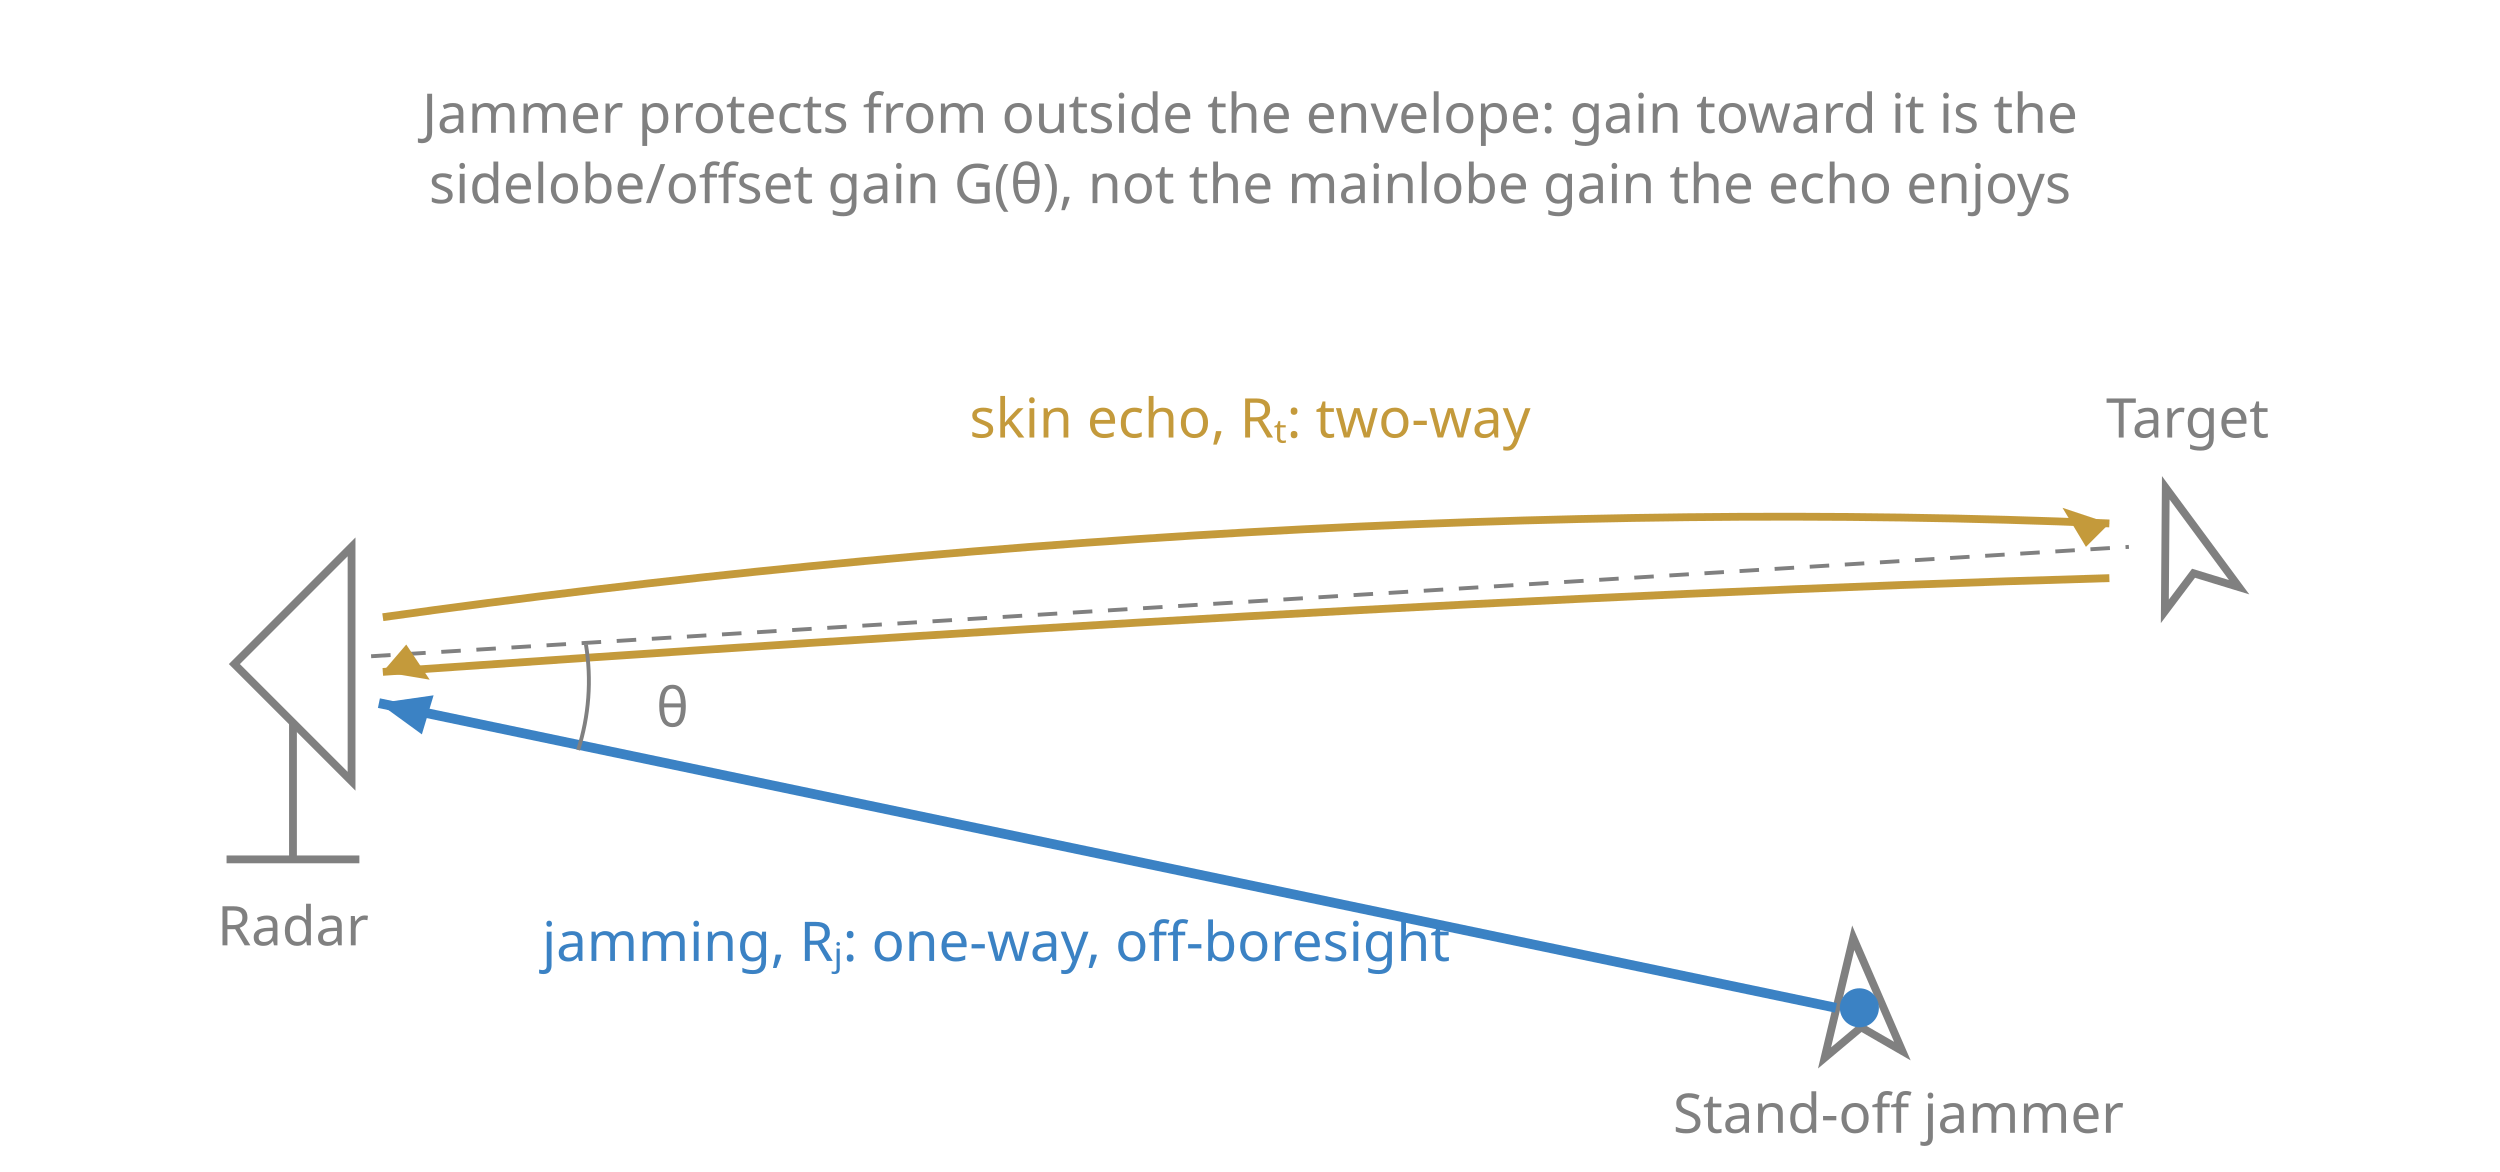
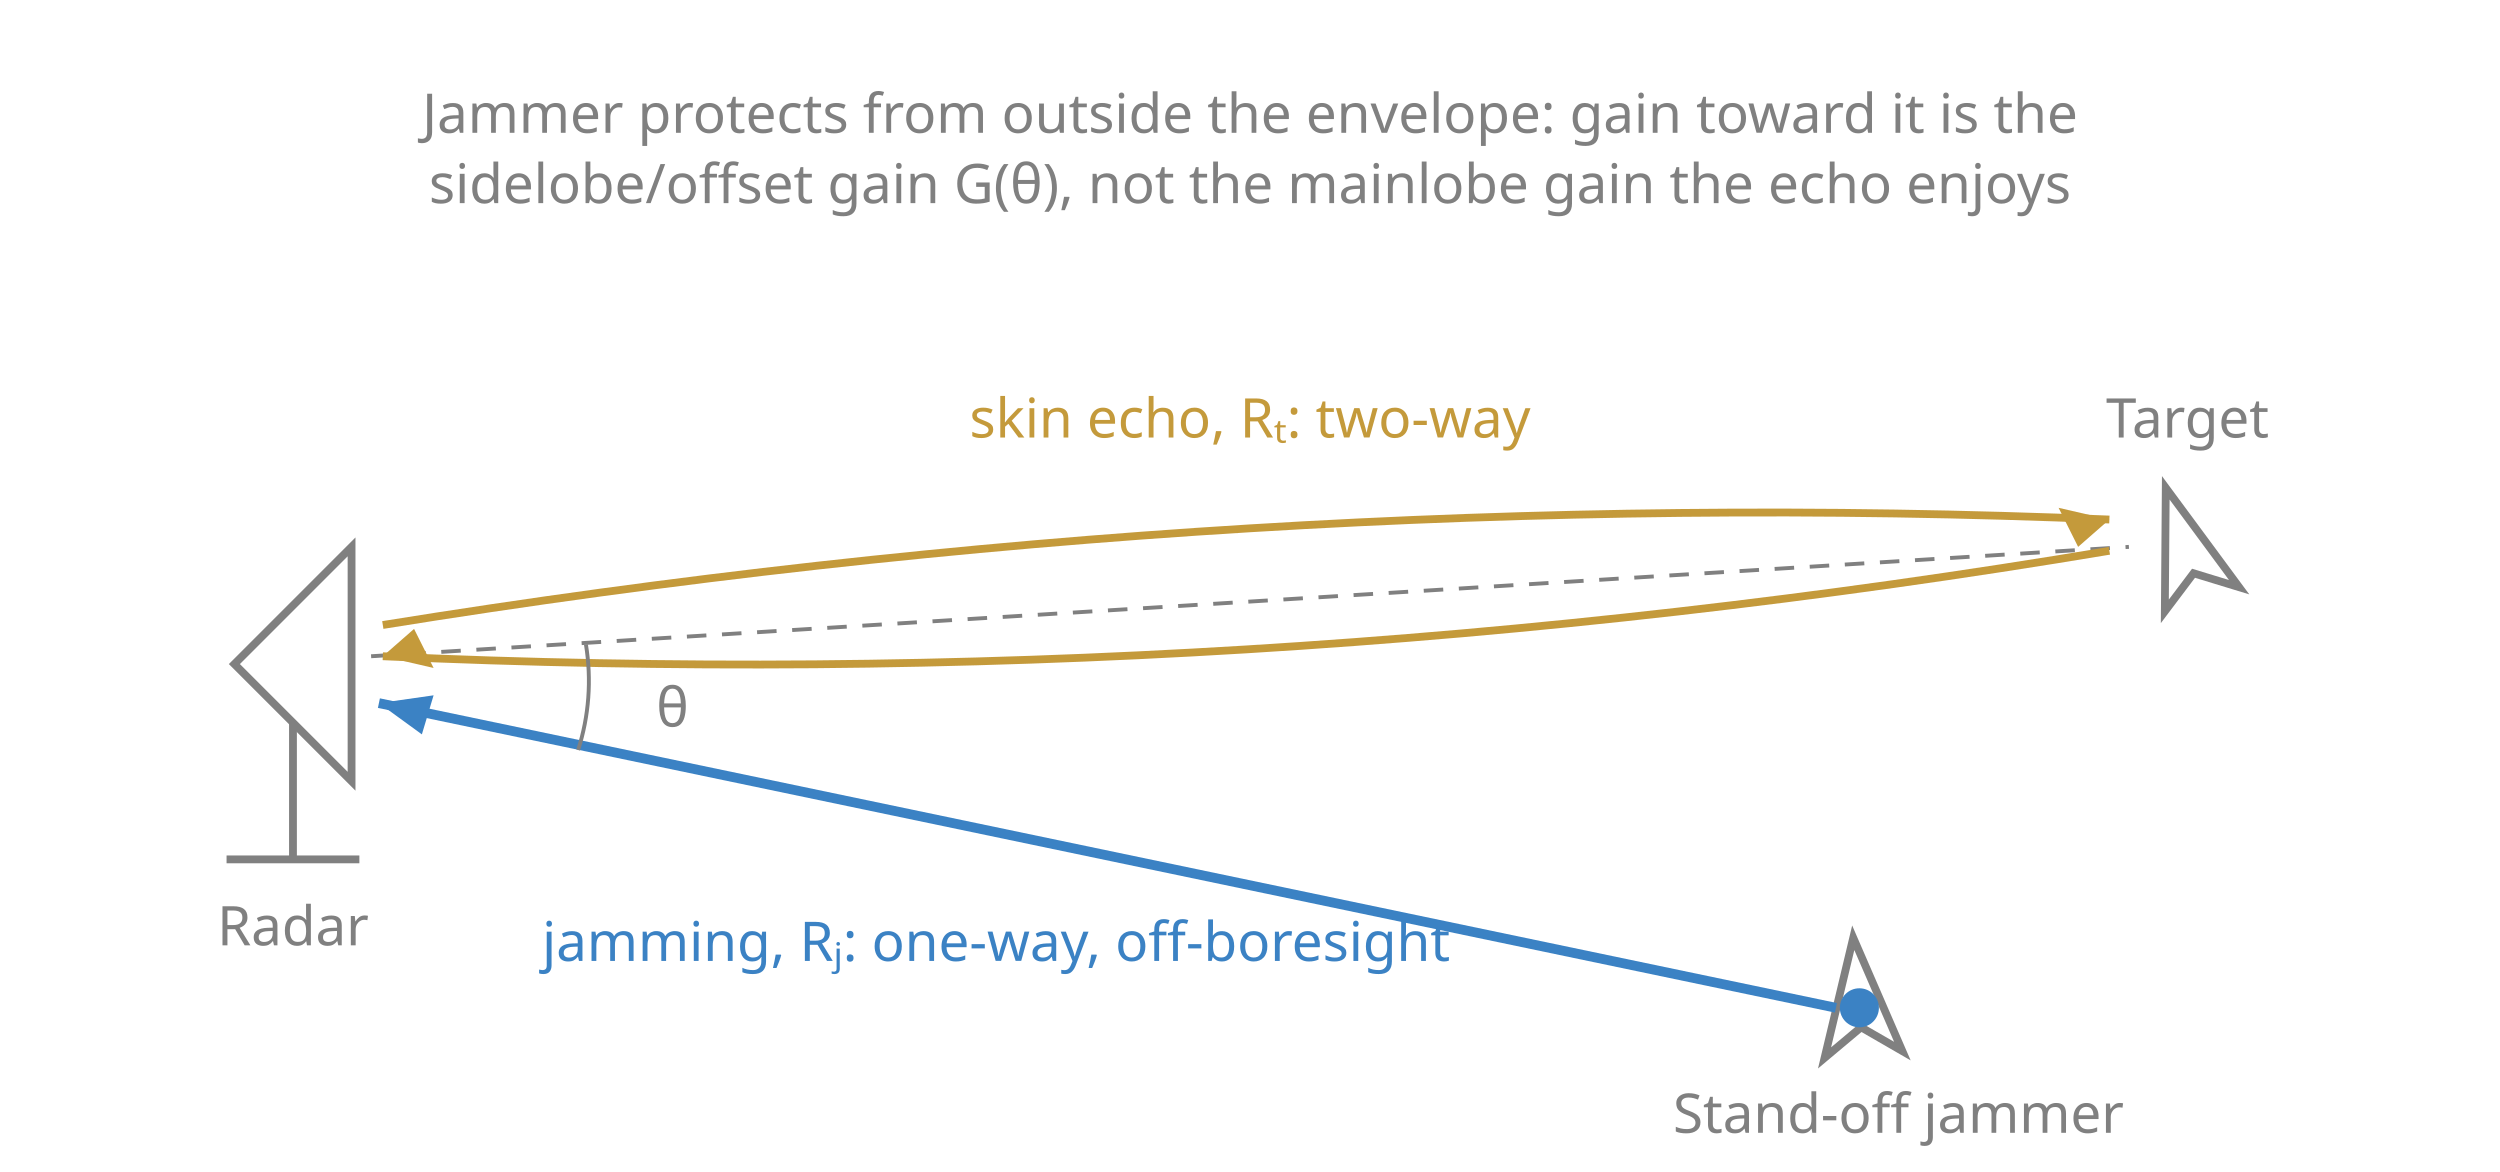
<svg xmlns="http://www.w3.org/2000/svg" viewBox="0 0 640 300" font-family="system-ui, sans-serif" font-size="14">
  <g stroke="#808080" stroke-width="2" fill="none">
    <path d="M60 170 L90 140 L90 200 Z" />
    <line x1="75" y1="185" x2="75" y2="220" />
    <line x1="58" y1="220" x2="92" y2="220" />
  </g>
  <text x="75" y="242" text-anchor="middle" fill="#808080">Radar</text>
  <line x1="95" y1="168" x2="545" y2="140" stroke="#808080" stroke-width="1" stroke-dasharray="5 4" />
  <g stroke="#808080" stroke-width="2" fill="none">
    <path d="M0 -18 L10 12 L0 5 L-10 12 Z" transform="translate(560,142) rotate(-18)" />
  </g>
  <text x="560" y="112" text-anchor="middle" fill="#808080">Target</text>
  <g stroke="#c49a3b" stroke-width="2" fill="none">
-     <path d="M98 158 C 240 138, 400 128, 540 134" />
-     <path d="M540 148 C 400 152, 240 162, 98 172" />
+     <path d="M98 160 Q 321 124 540 133" />
+     <path d="M540 141 Q 319 178 98 168" />
  </g>
  <g fill="#c49a3b">
-     <path d="M540 134 l-12 -4 l6 10 Z" />
-     <path d="M98 172 l12 2 l-6 -9 Z" />
+     <path d="M540 133 l-13 -3 l5 10 Z" />
+     <path d="M98 168 l13 3 l-5 -10 Z" />
  </g>
  <text x="320" y="112" text-anchor="middle" fill="#c49a3b">skin echo, Rₜ: two-way</text>
  <g stroke="#808080" stroke-width="2" fill="none">
    <path d="M0 -18 L10 12 L0 5 L-10 12 Z" transform="translate(476,258) rotate(-5)" />
  </g>
  <circle cx="476" cy="258" r="5" fill="#3b82c4" />
  <text x="486" y="290" text-anchor="middle" fill="#808080">Stand-off jammer</text>
  <line x1="470" y1="258" x2="97" y2="180" stroke="#3b82c4" stroke-width="2.5" />
  <path d="M97 180 l14 -2 l-3 10 Z" fill="#3b82c4" />
  <text x="255" y="246" text-anchor="middle" fill="#3b82c4">jamming, Rⱼ: one-way, off-boresight</text>
  <path d="M150 165 A 58 58 0 0 1 148 192" stroke="#808080" stroke-width="1" fill="none" />
  <text x="168" y="186" fill="#808080">θ</text>
  <text x="320" y="34" text-anchor="middle" fill="#808080">Jammer protects from outside the envelope: gain toward it is the</text>
  <text x="320" y="52" text-anchor="middle" fill="#808080">sidelobe/offset gain G(θ), not the mainlobe gain the echo enjoys</text>
</svg>
